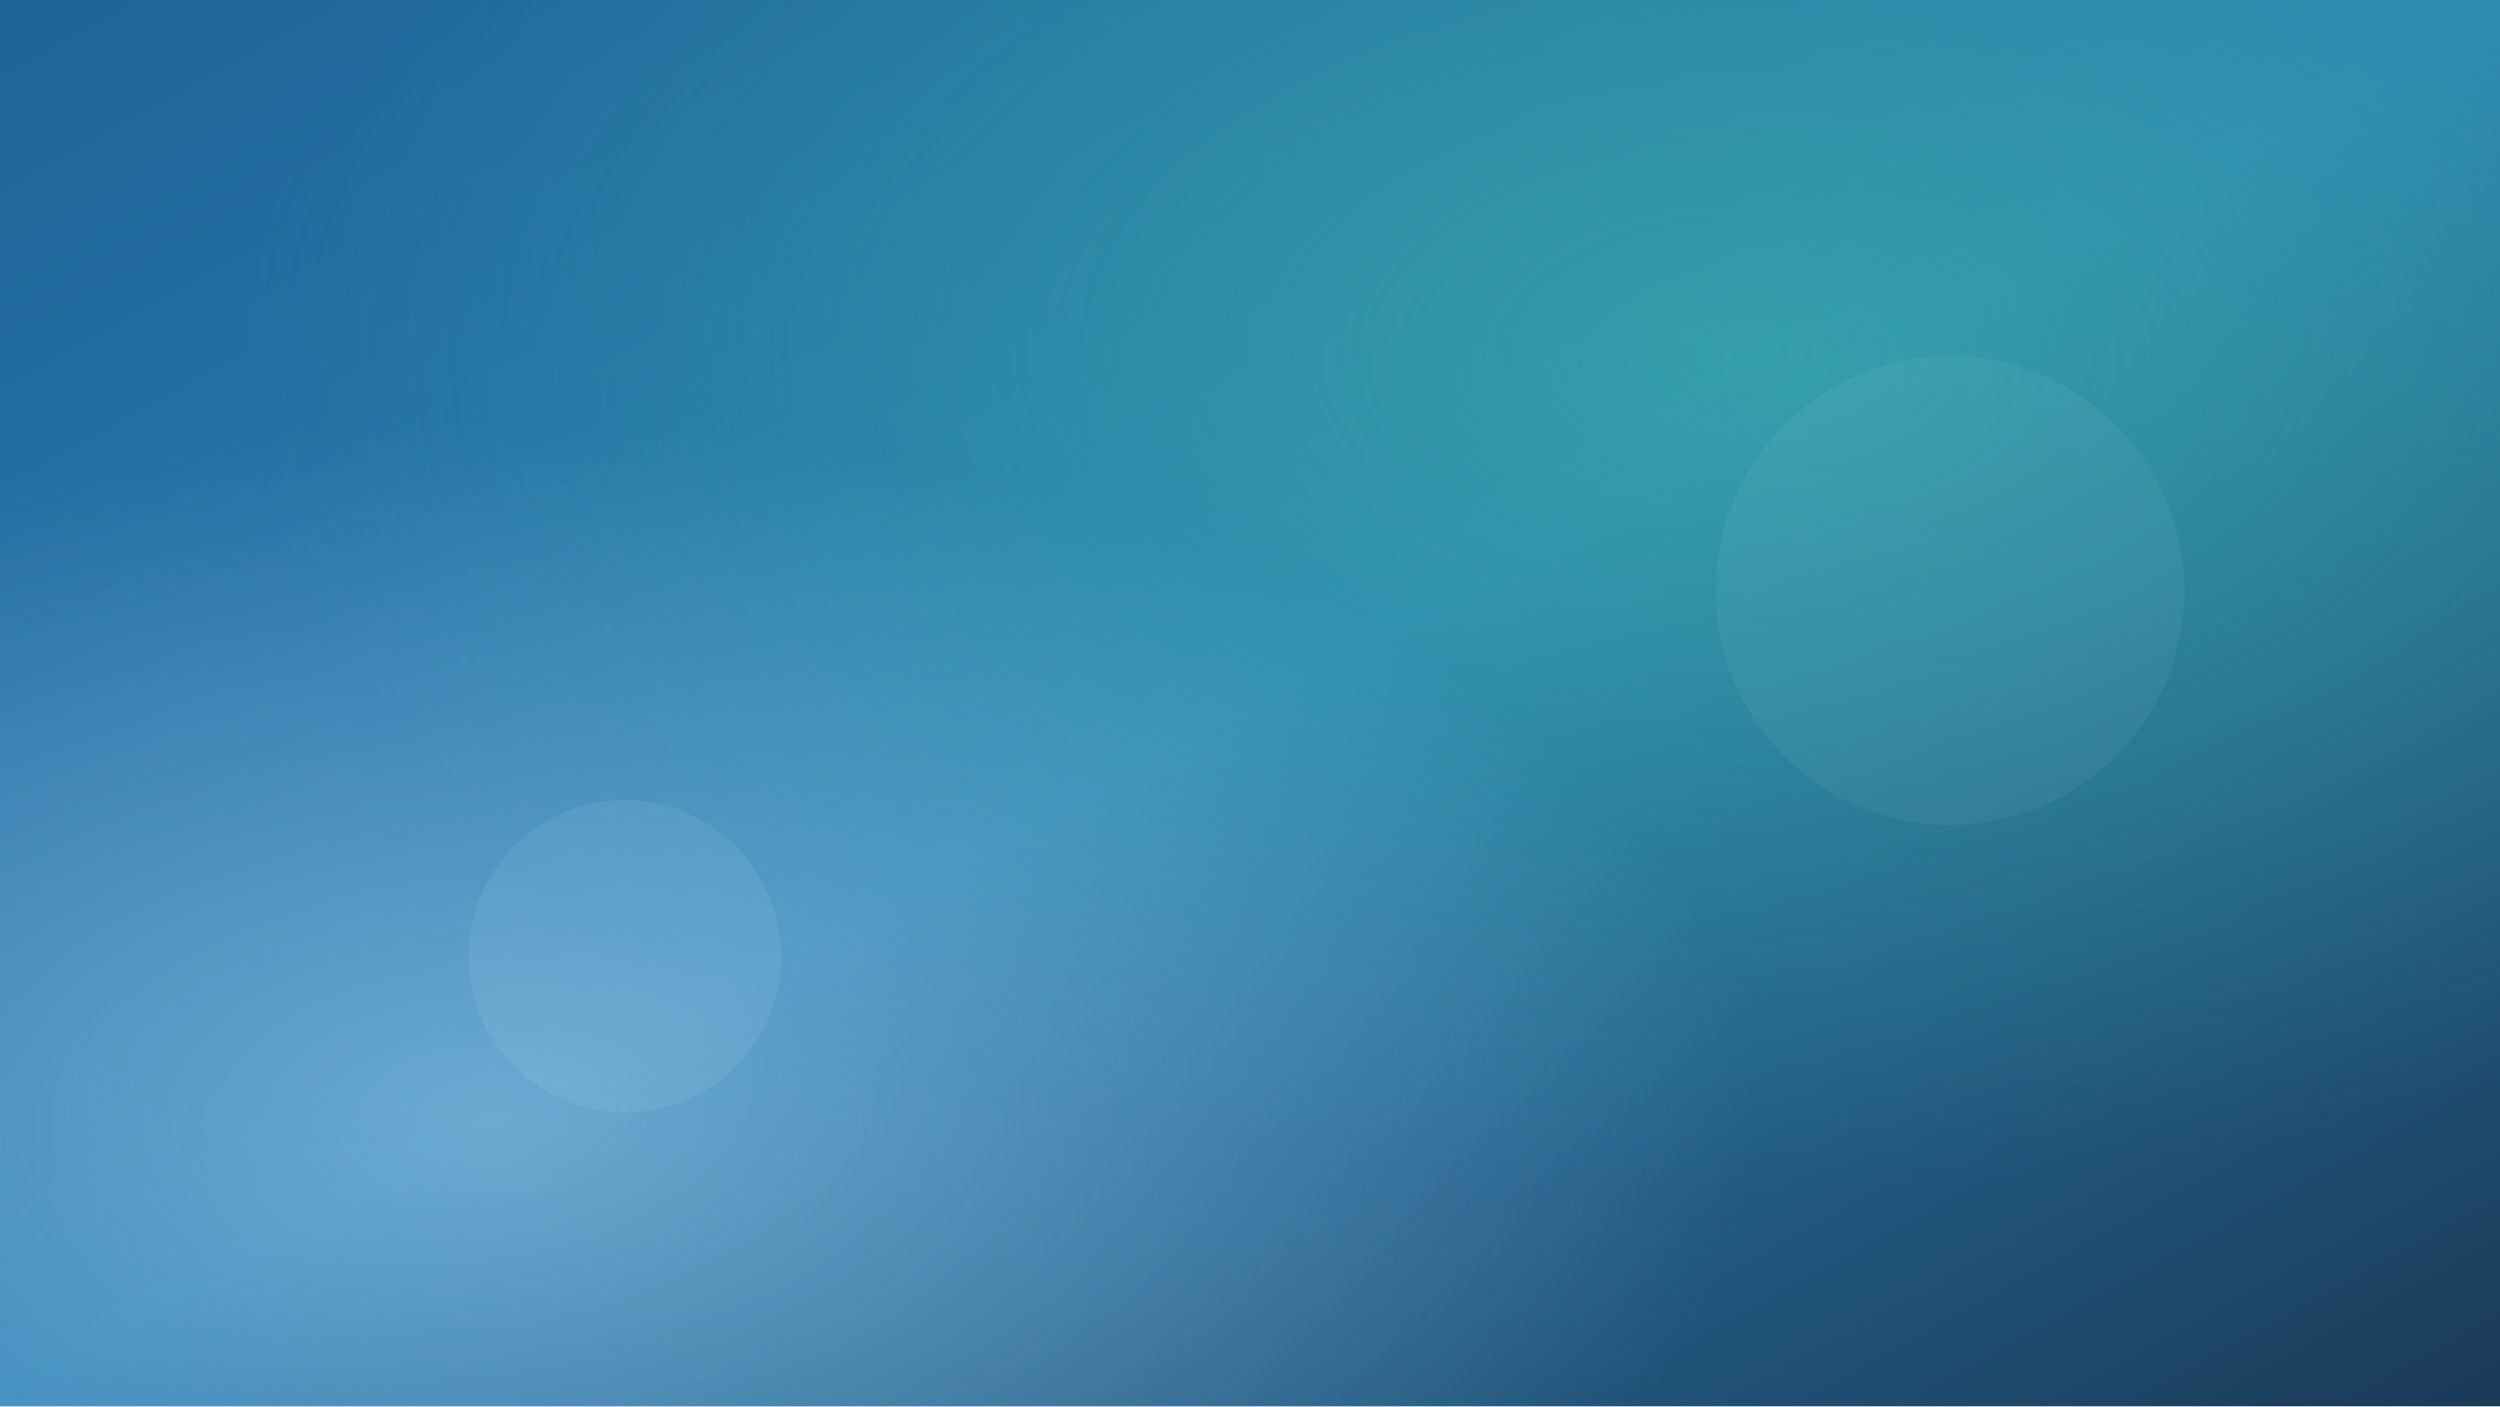
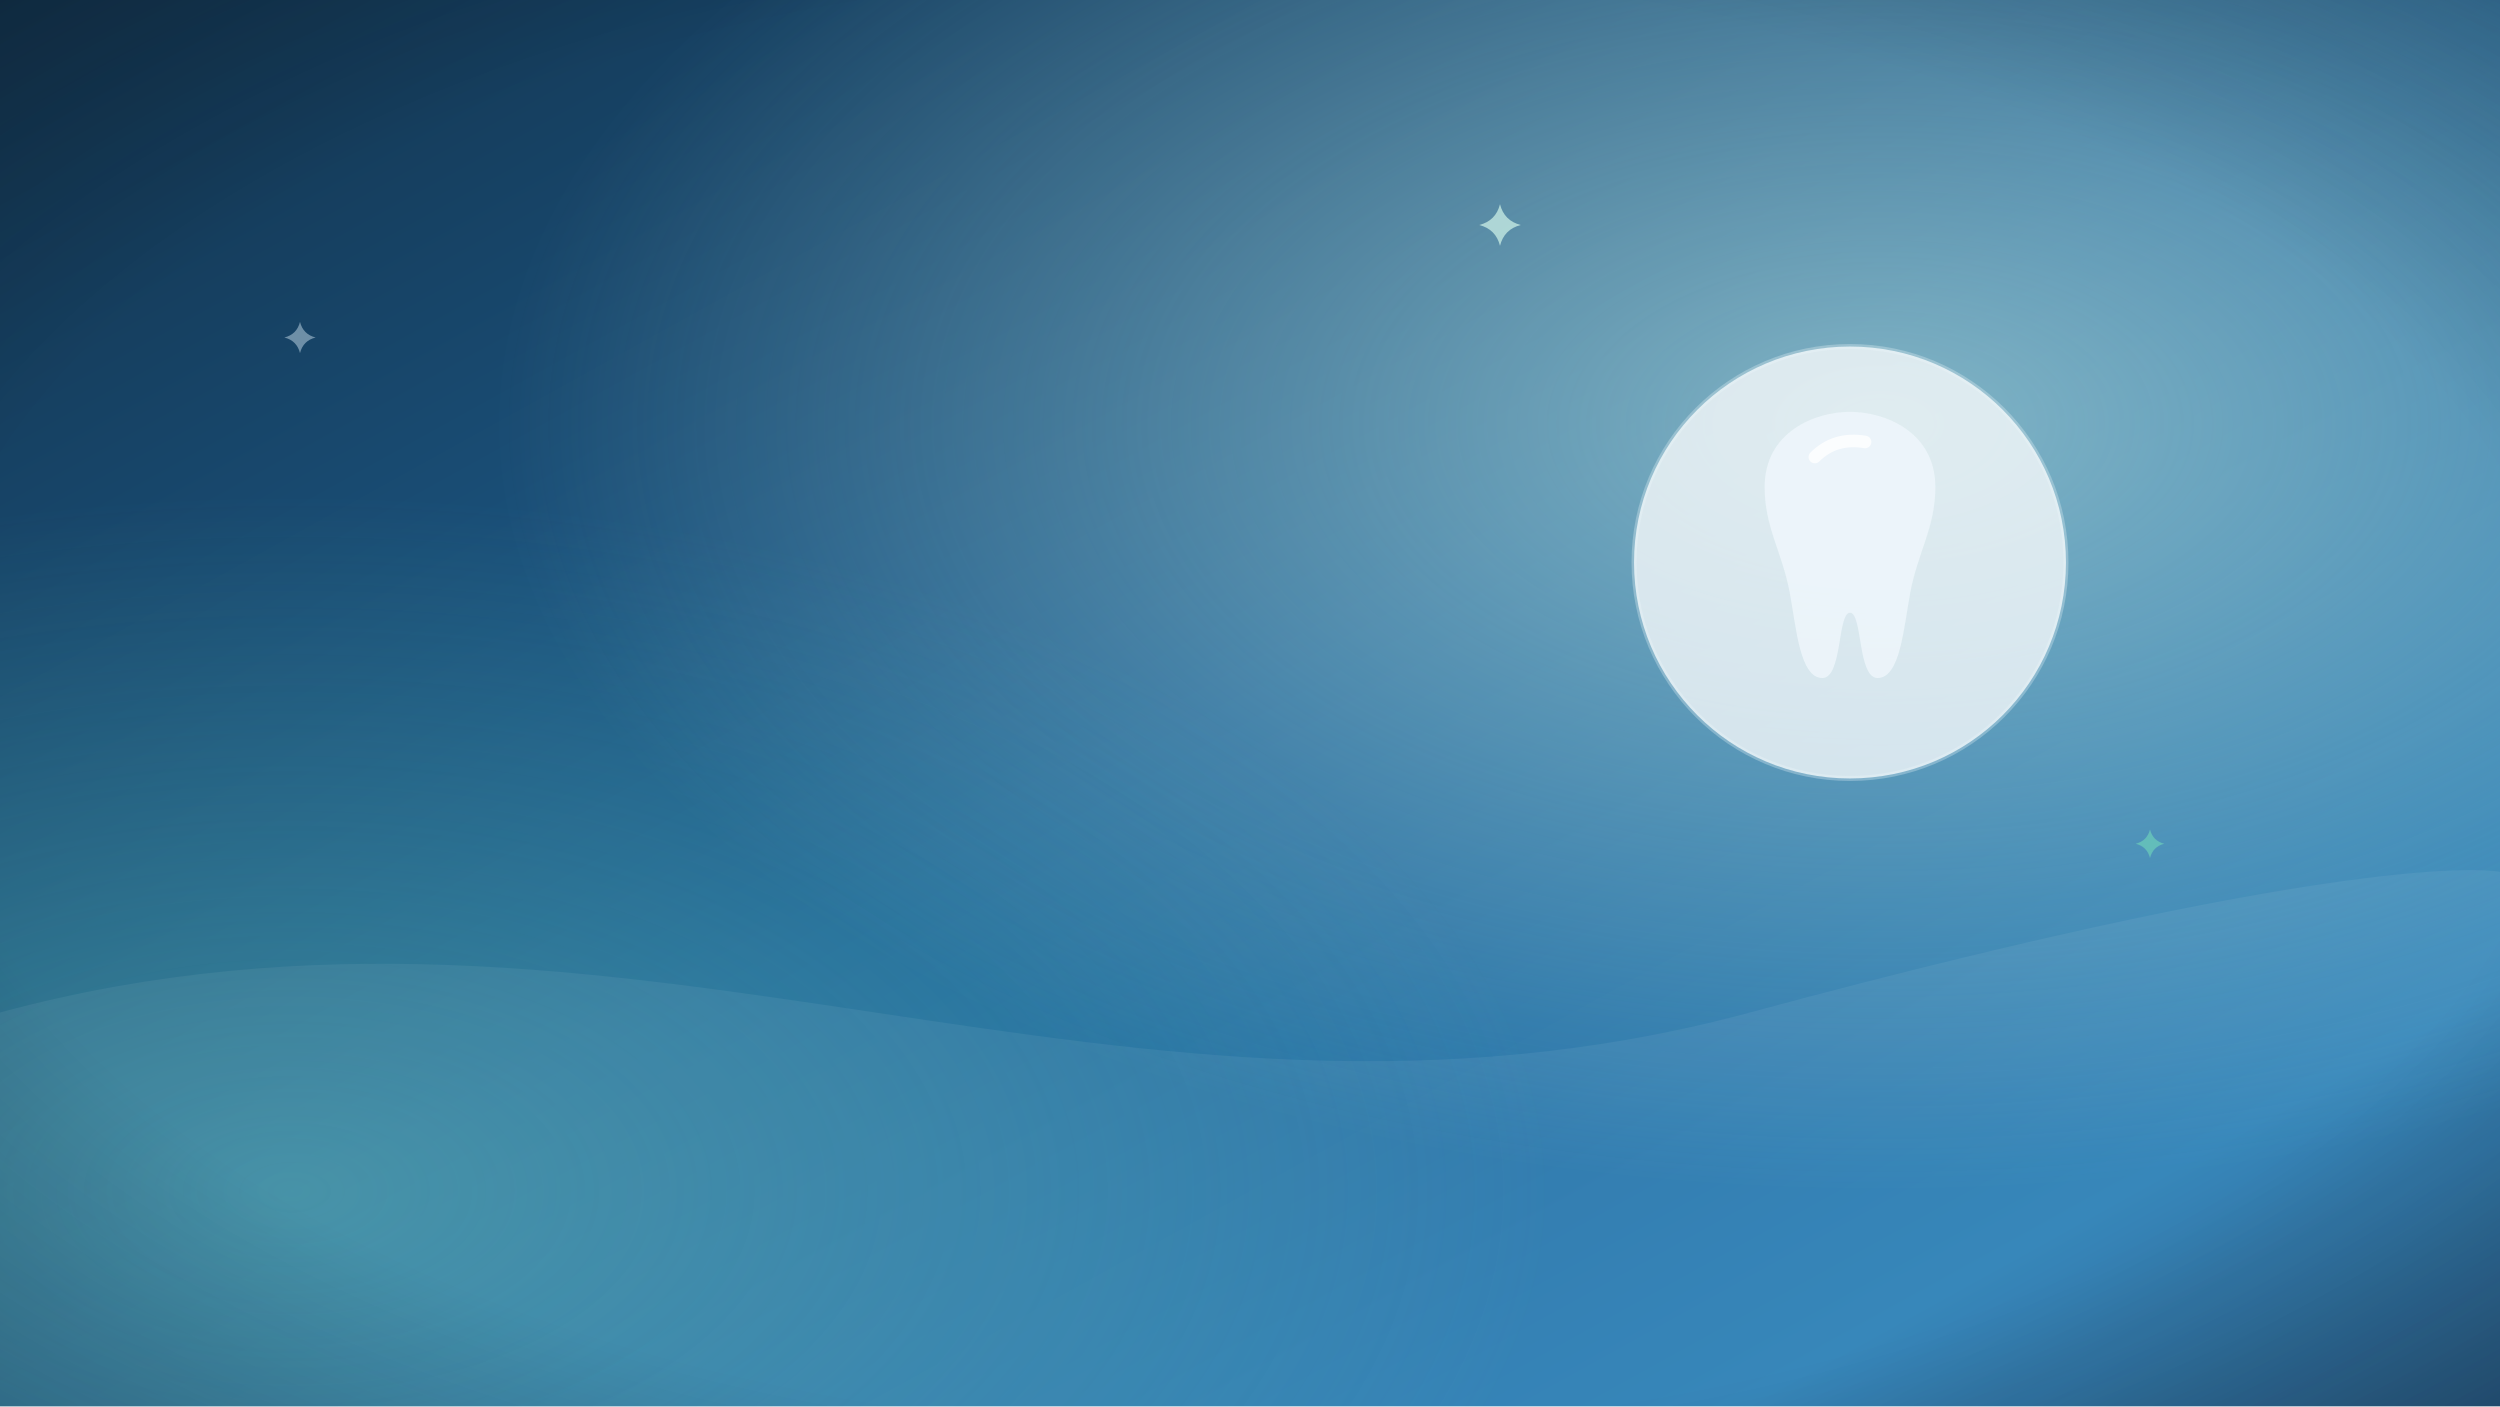
- <svg xmlns="http://www.w3.org/2000/svg" width="1920" height="1080" viewBox="0 0 1920 1080" role="img" aria-label="Northway Dental Studio reception">
+ <svg xmlns="http://www.w3.org/2000/svg" width="1920" height="1080" viewBox="0 0 1920 1080" role="img" aria-label="Northway Dental Studio">
  <defs>
-     <linearGradient id="bg" x1="0" y1="0" x2="1" y2="1">
-       <stop offset="0" stop-color="#1f6498" />
-       <stop offset="0.5" stop-color="#2a7fb6" />
-       <stop offset="1" stop-color="#1b3a56" />
+     <linearGradient id="hb" x1="0" y1="0" x2="1" y2="1">
+       <stop offset="0" stop-color="#12314a" />
+       <stop offset="0.5" stop-color="#1f6498" />
+       <stop offset="0.85" stop-color="#2a7fb6" />
+       <stop offset="1" stop-color="#1c507b" />
    </linearGradient>
-     <radialGradient id="g1" cx="0.7" cy="0.25" r="0.6">
-       <stop offset="0" stop-color="#3fbf9c" stop-opacity="0.5" />
-       <stop offset="1" stop-color="#3fbf9c" stop-opacity="0" />
+     <radialGradient id="hg1" cx="0.75" cy="0.3" r="0.55">
+       <stop offset="0" stop-color="#d2f5e9" stop-opacity="0.55" />
+       <stop offset="1" stop-color="#d2f5e9" stop-opacity="0" />
    </radialGradient>
-     <radialGradient id="g2" cx="0.2" cy="0.8" r="0.5">
-       <stop offset="0" stop-color="#aed6ec" stop-opacity="0.5" />
-       <stop offset="1" stop-color="#aed6ec" stop-opacity="0" />
+     <radialGradient id="hg2" cx="0.12" cy="0.85" r="0.5">
+       <stop offset="0" stop-color="#71d8ba" stop-opacity="0.35" />
+       <stop offset="1" stop-color="#71d8ba" stop-opacity="0" />
+     </radialGradient>
+     <radialGradient id="hv" cx="0.5" cy="0.5" r="0.95">
+       <stop offset="0.55" stop-color="#000" stop-opacity="0" />
+       <stop offset="1" stop-color="#0d2438" stop-opacity="0.5" />
    </radialGradient>
  </defs>
-   <rect width="1920" height="1080" fill="url(#bg)" />
-   <rect width="1920" height="1080" fill="url(#g1)" />
-   <rect width="1920" height="1080" fill="url(#g2)" />
-   <g fill="#f3f8fb">
-     <circle cx="480" cy="734.4" r="120" opacity="0.07" />
-     <circle cx="1497.6" cy="453.6" r="180" opacity="0.05" />
+   <rect width="1920" height="1080" fill="url(#hb)" />
+   <rect width="1920" height="1080" fill="url(#hg1)" />
+   <rect width="1920" height="1080" fill="url(#hg2)" />
+   <path d="M0 777.6 C 480 648, 864 907.2, 1344 777.6 S 1920 669.6, 1920 669.6 V1080 H0 Z" fill="#ffffff" opacity="0.06" />
+   <g transform="translate(1420.8,432) scale(1.928571)">
+     <circle cx="0" cy="0" r="86" fill="#ffffff" opacity="0.75" />
+     <circle cx="0" cy="0" r="86" fill="none" stroke="#eef6fb" stroke-opacity="0.3" stroke-width="2" />
+     <path d="M-34 -30 c 0 -22 20 -30 34 -30 c 14 0 34 8 34 30 c 0 16 -7 26 -10 42 c -2.6 14 -4 34 -13 34 c -8 0 -6 -26 -11 -26 c -5 0 -3 26 -11 26 c -9 0 -10.4 -20 -13 -34 c -3 -16 -10 -26 -10 -42 Z" fill="#eef6fb" opacity="0.85" />
+     <path d="M-14 -42 q 8 -8 20 -6" fill="none" stroke="#fff" stroke-width="5" stroke-linecap="round" opacity="0.8" />
  </g>
+   <path d="M1152 156.8 q 3.2 12.8 16 16 q -12.8 3.2 -16 16 q -3.2 -12.8 -16 -16 q 12.8 -3.2 16 -16 Z" fill="#d2f5e9" opacity="0.7" />
+   <path d="M1651.2 637 q 2.2 8.8 11 11 q -8.8 2.2 -11 11 q -2.2 -8.8 -11 -11 q 8.8 -2.2 11 -11 Z" fill="#71d8ba" opacity="0.6" />
+   <path d="M230.4 247.2 q 2.4 9.6 12 12 q -9.6 2.4 -12 12 q -2.4 -9.6 -12 -12 q 9.6 -2.4 12 -12 Z" fill="#d8ebf6" opacity="0.45" />
+   <rect width="1920" height="1080" fill="url(#hv)" />
</svg>
